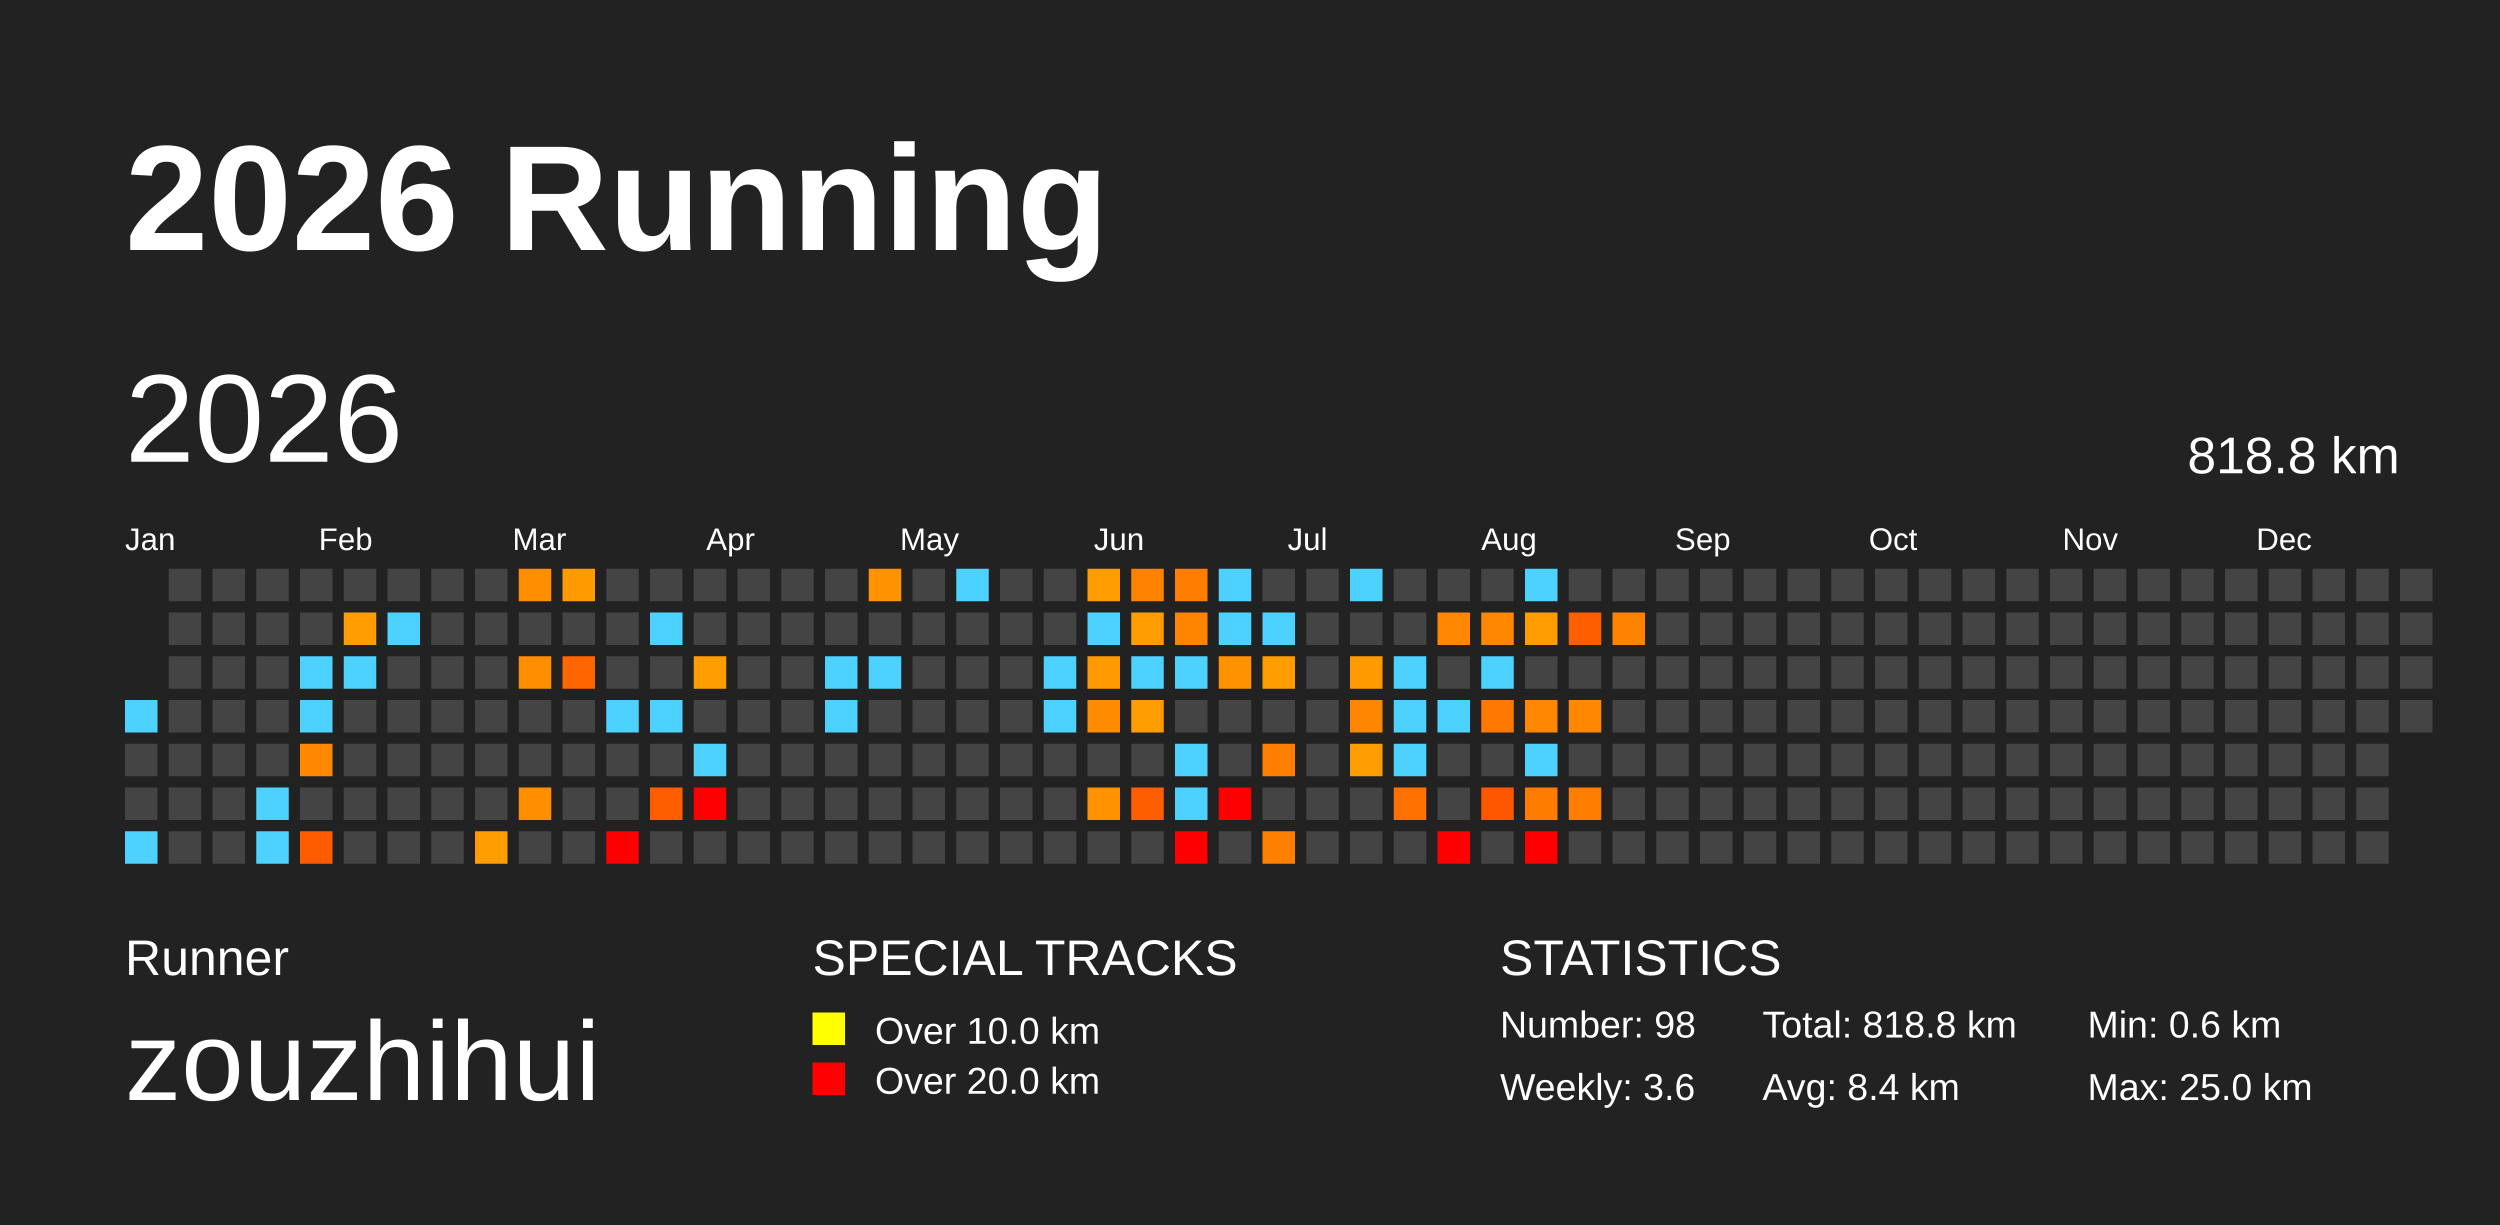
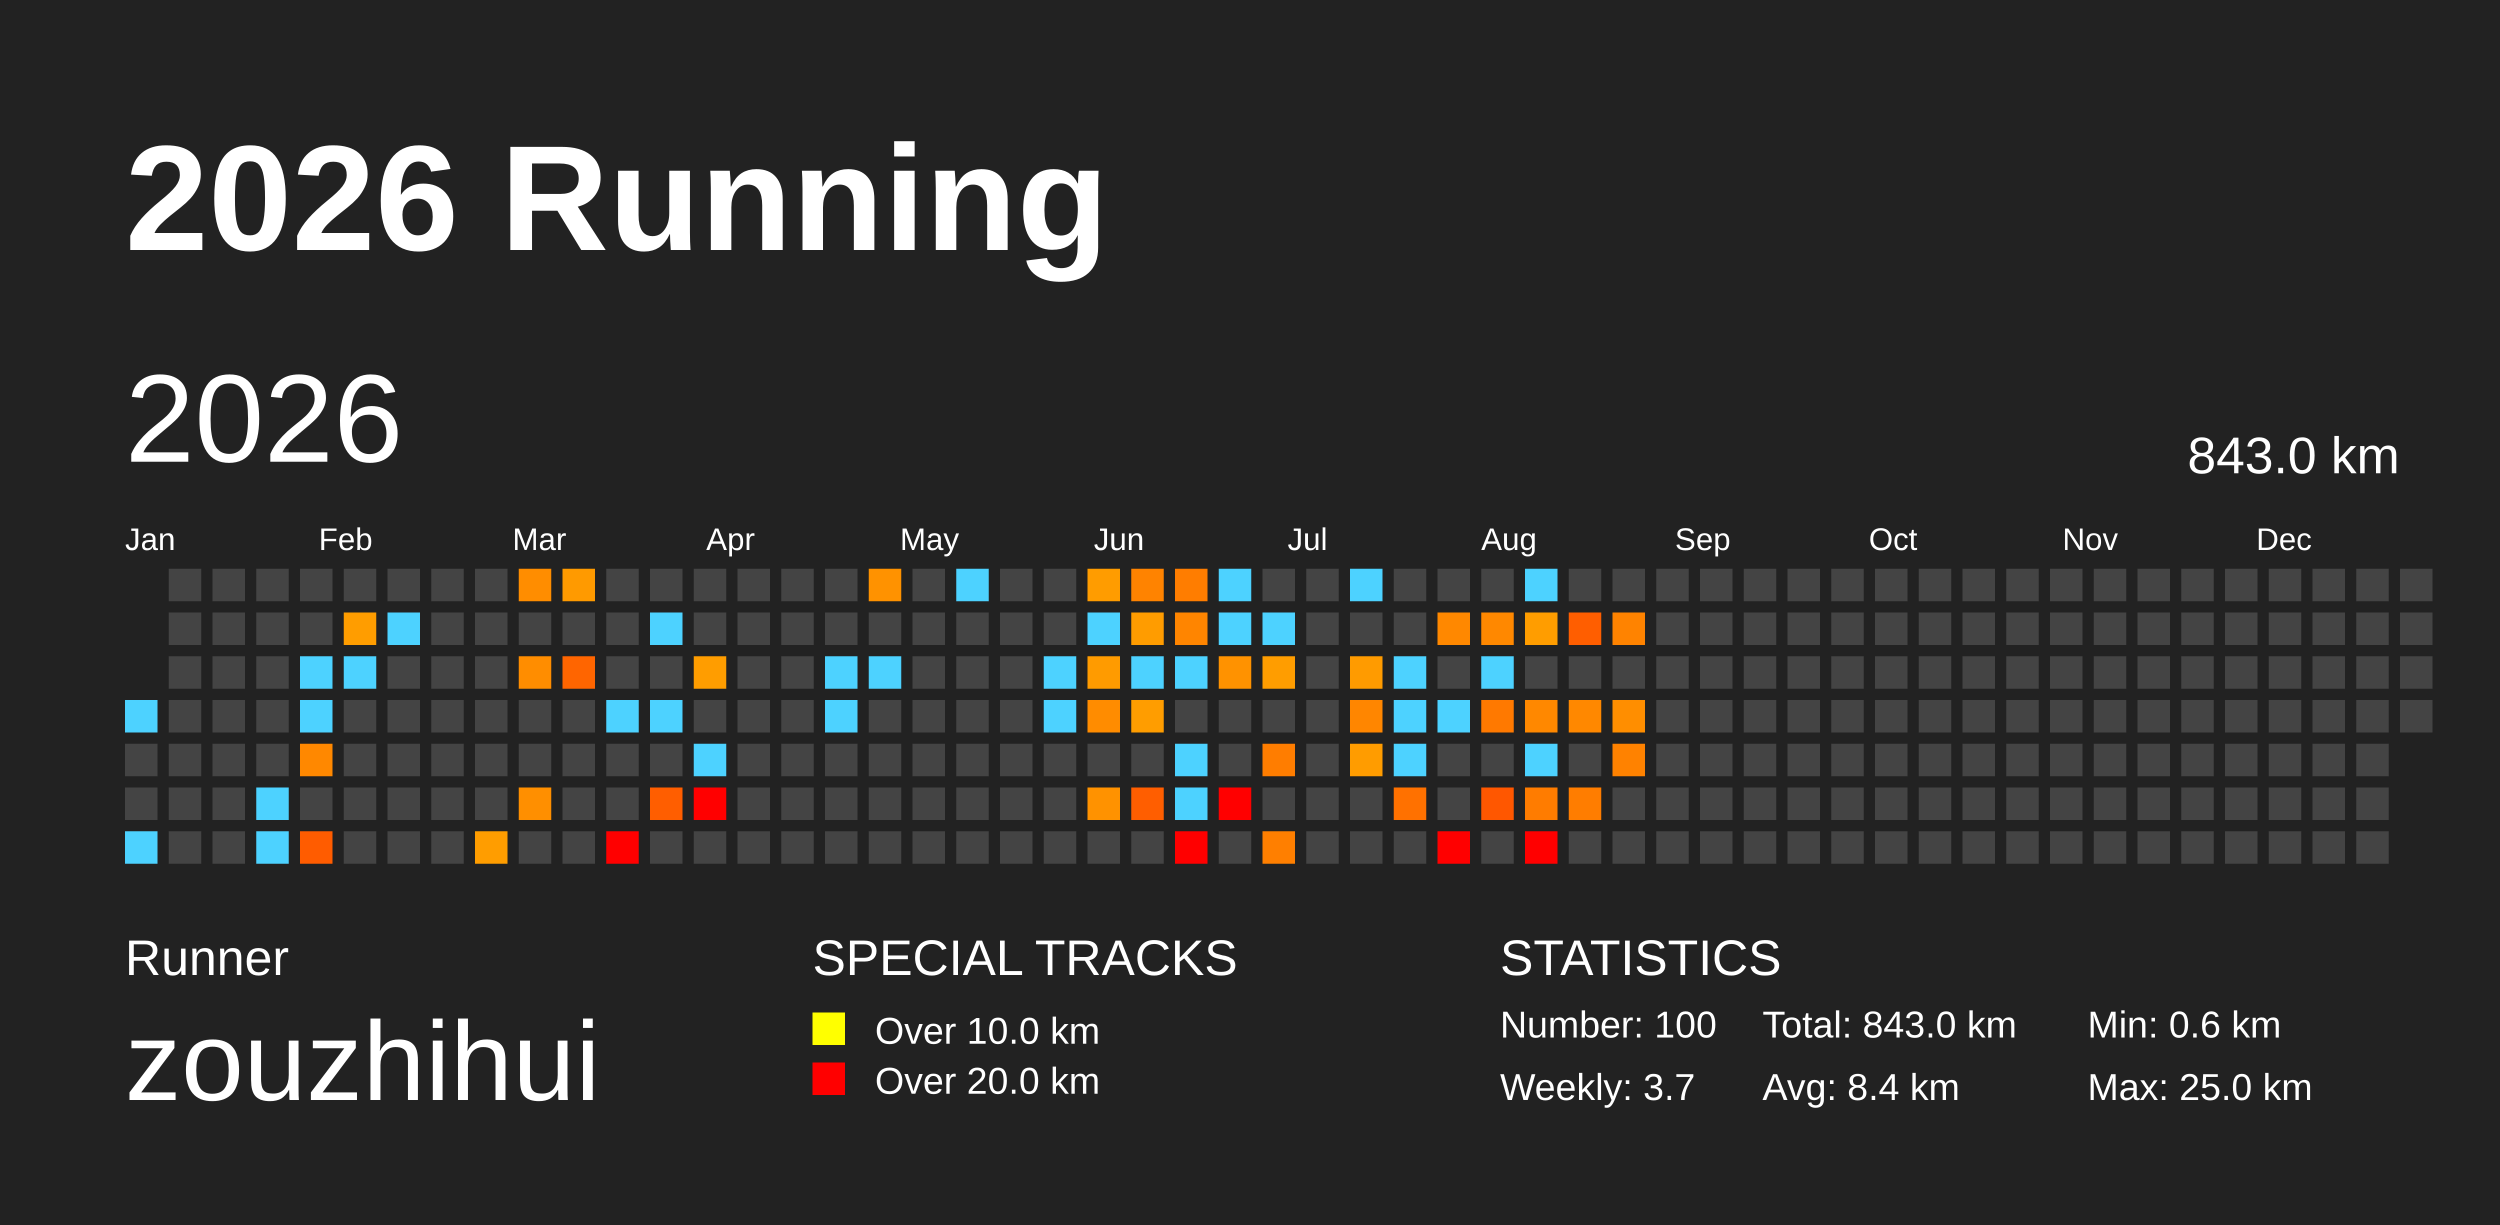
<svg xmlns="http://www.w3.org/2000/svg" baseProfile="full" height="98mm" version="1.1" viewBox="0,0,200,98" width="200mm">
  <defs />
  <rect fill="#222222" height="98" width="200" x="0" y="0" />
  <text fill="#FFFFFF" style="font-size:12px; font-family:Arial; font-weight:bold;" x="10" y="20">2026 Running</text>
  <text fill="#FFFFFF" style="font-size:4px; font-family:Arial" x="10" y="78">Runner</text>
  <text fill="#FFFFFF" style="font-size:9px; font-family:Arial" x="10" y="88">zouzhihui</text>
  <text fill="#FFFFFF" style="font-size:4px; font-family:Arial" x="65" y="78">SPECIAL TRACKS</text>
  <rect fill="yellow" height="2.6" width="2.6" x="65" y="81" />
  <text fill="#FFFFFF" style="font-size:3px; font-family:Arial" x="70" y="83.5">Over 10.0 km</text>
  <rect fill="red" height="2.6" width="2.6" x="65" y="85" />
  <text fill="#FFFFFF" style="font-size:3px; font-family:Arial" x="70" y="87.5">Over 20.0 km</text>
  <text fill="#FFFFFF" style="font-size:4px; font-family:Arial" x="120" y="78">STATISTICS</text>
-   <text fill="#FFFFFF" style="font-size:3px; font-family:Arial" x="120" y="83">Number: 98</text>
-   <text fill="#FFFFFF" style="font-size:3px; font-family:Arial" x="120" y="88">Weekly: 3.6</text>
-   <text fill="#FFFFFF" style="font-size:3px; font-family:Arial" x="141" y="83">Total: 818.8 km</text>
+   <text fill="#FFFFFF" style="font-size:3px; font-family:Arial" x="120" y="83">Number: 100</text>
+   <text fill="#FFFFFF" style="font-size:3px; font-family:Arial" x="120" y="88">Weekly: 3.7</text>
+   <text fill="#FFFFFF" style="font-size:3px; font-family:Arial" x="141" y="83">Total: 843.0 km</text>
  <text fill="#FFFFFF" style="font-size:3px; font-family:Arial" x="141" y="88">Avg: 8.4 km</text>
  <text fill="#FFFFFF" style="font-size:3px; font-family:Arial" x="167" y="83">Min: 0.6 km</text>
  <text fill="#FFFFFF" style="font-size:3px; font-family:Arial" x="167" y="88">Max: 25.0 km</text>
  <text dominant-baseline="hanging" fill="#FFFFFF" style="font-size:10.0px; font-family:Arial;" x="10" y="30">2026</text>
-   <text dominant-baseline="hanging" fill="#FFFFFF" style="font-size:4.125px; font-family:Arial;" x="175" y="35">818.8 km</text>
+   <text dominant-baseline="hanging" fill="#FFFFFF" style="font-size:4.125px; font-family:Arial;" x="175" y="35">843.0 km</text>
  <text fill="#FFFFFF" style="font-size:2.5px; font-family:Arial" x="10.0" y="44">Jan</text>
  <text fill="#FFFFFF" style="font-size:2.5px; font-family:Arial" x="25.5" y="44">Feb</text>
  <text fill="#FFFFFF" style="font-size:2.5px; font-family:Arial" x="41.0" y="44">Mar</text>
  <text fill="#FFFFFF" style="font-size:2.5px; font-family:Arial" x="56.5" y="44">Apr</text>
  <text fill="#FFFFFF" style="font-size:2.5px; font-family:Arial" x="72.0" y="44">May</text>
  <text fill="#FFFFFF" style="font-size:2.5px; font-family:Arial" x="87.5" y="44">Jun</text>
  <text fill="#FFFFFF" style="font-size:2.5px; font-family:Arial" x="103.0" y="44">Jul</text>
  <text fill="#FFFFFF" style="font-size:2.5px; font-family:Arial" x="118.5" y="44">Aug</text>
  <text fill="#FFFFFF" style="font-size:2.5px; font-family:Arial" x="134.0" y="44">Sep</text>
  <text fill="#FFFFFF" style="font-size:2.5px; font-family:Arial" x="149.5" y="44">Oct</text>
  <text fill="#FFFFFF" style="font-size:2.5px; font-family:Arial" x="165.0" y="44">Nov</text>
  <text fill="#FFFFFF" style="font-size:2.5px; font-family:Arial" x="180.5" y="44">Dec</text>
  <rect fill="#4dd2ff" height="2.6" width="2.6" x="10.0" y="56.0" />
  <rect fill="#444444" height="2.6" width="2.6" x="10.0" y="59.5" />
  <rect fill="#444444" height="2.6" width="2.6" x="10.0" y="63.0" />
  <rect fill="#4dd2ff" height="2.6" width="2.6" x="10.0" y="66.5" />
  <rect fill="#444444" height="2.6" width="2.6" x="13.5" y="45.5" />
  <rect fill="#444444" height="2.6" width="2.6" x="13.5" y="49.0" />
  <rect fill="#444444" height="2.6" width="2.6" x="13.5" y="52.5" />
  <rect fill="#444444" height="2.6" width="2.6" x="13.5" y="56.0" />
  <rect fill="#444444" height="2.6" width="2.6" x="13.5" y="59.5" />
  <rect fill="#444444" height="2.6" width="2.6" x="13.5" y="63.0" />
  <rect fill="#444444" height="2.6" width="2.6" x="13.5" y="66.5" />
  <rect fill="#444444" height="2.6" width="2.6" x="17.0" y="45.5" />
  <rect fill="#444444" height="2.6" width="2.6" x="17.0" y="49.0" />
  <rect fill="#444444" height="2.6" width="2.6" x="17.0" y="52.5" />
  <rect fill="#444444" height="2.6" width="2.6" x="17.0" y="56.0" />
  <rect fill="#444444" height="2.6" width="2.6" x="17.0" y="59.5" />
  <rect fill="#444444" height="2.6" width="2.6" x="17.0" y="63.0" />
  <rect fill="#444444" height="2.6" width="2.6" x="17.0" y="66.5" />
  <rect fill="#444444" height="2.6" width="2.6" x="20.5" y="45.5" />
  <rect fill="#444444" height="2.6" width="2.6" x="20.5" y="49.0" />
  <rect fill="#444444" height="2.6" width="2.6" x="20.5" y="52.5" />
  <rect fill="#444444" height="2.6" width="2.6" x="20.5" y="56.0" />
  <rect fill="#444444" height="2.6" width="2.6" x="20.5" y="59.5" />
  <rect fill="#4dd2ff" height="2.6" width="2.6" x="20.5" y="63.0" />
  <rect fill="#4dd2ff" height="2.6" width="2.6" x="20.5" y="66.5" />
  <rect fill="#444444" height="2.6" width="2.6" x="24.0" y="45.5" />
  <rect fill="#444444" height="2.6" width="2.6" x="24.0" y="49.0" />
  <rect fill="#4dd2ff" height="2.6" width="2.6" x="24.0" y="52.5" />
  <rect fill="#4dd2ff" height="2.6" width="2.6" x="24.0" y="56.0" />
  <rect fill="#ff8800" height="2.6" width="2.6" x="24.0" y="59.5" />
  <rect fill="#444444" height="2.6" width="2.6" x="24.0" y="63.0" />
  <rect fill="#ff5c00" height="2.6" width="2.6" x="24.0" y="66.5" />
  <rect fill="#444444" height="2.6" width="2.6" x="27.5" y="45.5" />
  <rect fill="#ff9d00" height="2.6" width="2.6" x="27.5" y="49.0" />
  <rect fill="#4dd2ff" height="2.6" width="2.6" x="27.5" y="52.5" />
  <rect fill="#444444" height="2.6" width="2.6" x="27.5" y="56.0" />
  <rect fill="#444444" height="2.6" width="2.6" x="27.5" y="59.5" />
  <rect fill="#444444" height="2.6" width="2.6" x="27.5" y="63.0" />
  <rect fill="#444444" height="2.6" width="2.6" x="27.5" y="66.5" />
  <rect fill="#444444" height="2.6" width="2.6" x="31.0" y="45.5" />
  <rect fill="#4dd2ff" height="2.6" width="2.6" x="31.0" y="49.0" />
  <rect fill="#444444" height="2.6" width="2.6" x="31.0" y="52.5" />
  <rect fill="#444444" height="2.6" width="2.6" x="31.0" y="56.0" />
  <rect fill="#444444" height="2.6" width="2.6" x="31.0" y="59.5" />
  <rect fill="#444444" height="2.6" width="2.6" x="31.0" y="63.0" />
  <rect fill="#444444" height="2.6" width="2.6" x="31.0" y="66.5" />
  <rect fill="#444444" height="2.6" width="2.6" x="34.5" y="45.5" />
  <rect fill="#444444" height="2.6" width="2.6" x="34.5" y="49.0" />
  <rect fill="#444444" height="2.6" width="2.6" x="34.5" y="52.5" />
  <rect fill="#444444" height="2.6" width="2.6" x="34.5" y="56.0" />
  <rect fill="#444444" height="2.6" width="2.6" x="34.5" y="59.5" />
  <rect fill="#444444" height="2.6" width="2.6" x="34.5" y="63.0" />
  <rect fill="#444444" height="2.6" width="2.6" x="34.5" y="66.5" />
  <rect fill="#444444" height="2.6" width="2.6" x="38.0" y="45.5" />
  <rect fill="#444444" height="2.6" width="2.6" x="38.0" y="49.0" />
  <rect fill="#444444" height="2.6" width="2.6" x="38.0" y="52.5" />
  <rect fill="#444444" height="2.6" width="2.6" x="38.0" y="56.0" />
  <rect fill="#444444" height="2.6" width="2.6" x="38.0" y="59.5" />
  <rect fill="#444444" height="2.6" width="2.6" x="38.0" y="63.0" />
  <rect fill="#ff9d00" height="2.6" width="2.6" x="38.0" y="66.5" />
  <rect fill="#ff8d00" height="2.6" width="2.6" x="41.5" y="45.5" />
  <rect fill="#444444" height="2.6" width="2.6" x="41.5" y="49.0" />
  <rect fill="#ff8d00" height="2.6" width="2.6" x="41.5" y="52.5" />
  <rect fill="#444444" height="2.6" width="2.6" x="41.5" y="56.0" />
  <rect fill="#444444" height="2.6" width="2.6" x="41.5" y="59.5" />
  <rect fill="#ff8f00" height="2.6" width="2.6" x="41.5" y="63.0" />
  <rect fill="#444444" height="2.6" width="2.6" x="41.5" y="66.5" />
  <rect fill="#ff9a00" height="2.6" width="2.6" x="45.0" y="45.5" />
  <rect fill="#444444" height="2.6" width="2.6" x="45.0" y="49.0" />
  <rect fill="#ff6500" height="2.6" width="2.6" x="45.0" y="52.5" />
  <rect fill="#444444" height="2.6" width="2.6" x="45.0" y="56.0" />
  <rect fill="#444444" height="2.6" width="2.6" x="45.0" y="59.5" />
  <rect fill="#444444" height="2.6" width="2.6" x="45.0" y="63.0" />
  <rect fill="#444444" height="2.6" width="2.6" x="45.0" y="66.5" />
  <rect fill="#444444" height="2.6" width="2.6" x="48.5" y="45.5" />
  <rect fill="#444444" height="2.6" width="2.6" x="48.5" y="49.0" />
  <rect fill="#444444" height="2.6" width="2.6" x="48.5" y="52.5" />
  <rect fill="#4dd2ff" height="2.6" width="2.6" x="48.5" y="56.0" />
  <rect fill="#444444" height="2.6" width="2.6" x="48.5" y="59.5" />
  <rect fill="#444444" height="2.6" width="2.6" x="48.5" y="63.0" />
  <rect fill="red" height="2.6" width="2.6" x="48.5" y="66.5" />
  <rect fill="#444444" height="2.6" width="2.6" x="52.0" y="45.5" />
  <rect fill="#4dd2ff" height="2.6" width="2.6" x="52.0" y="49.0" />
  <rect fill="#444444" height="2.6" width="2.6" x="52.0" y="52.5" />
  <rect fill="#4dd2ff" height="2.6" width="2.6" x="52.0" y="56.0" />
  <rect fill="#444444" height="2.6" width="2.6" x="52.0" y="59.5" />
  <rect fill="#ff5e00" height="2.6" width="2.6" x="52.0" y="63.0" />
  <rect fill="#444444" height="2.6" width="2.6" x="52.0" y="66.5" />
  <rect fill="#444444" height="2.6" width="2.6" x="55.5" y="45.5" />
  <rect fill="#444444" height="2.6" width="2.6" x="55.5" y="49.0" />
  <rect fill="#ff9d00" height="2.6" width="2.6" x="55.5" y="52.5" />
  <rect fill="#444444" height="2.6" width="2.6" x="55.5" y="56.0" />
  <rect fill="#4dd2ff" height="2.6" width="2.6" x="55.5" y="59.5" />
  <rect fill="red" height="2.6" width="2.6" x="55.5" y="63.0" />
  <rect fill="#444444" height="2.6" width="2.6" x="55.5" y="66.5" />
  <rect fill="#444444" height="2.6" width="2.6" x="59.0" y="45.5" />
  <rect fill="#444444" height="2.6" width="2.6" x="59.0" y="49.0" />
  <rect fill="#444444" height="2.6" width="2.6" x="59.0" y="52.5" />
  <rect fill="#444444" height="2.6" width="2.6" x="59.0" y="56.0" />
  <rect fill="#444444" height="2.6" width="2.6" x="59.0" y="59.5" />
  <rect fill="#444444" height="2.6" width="2.6" x="59.0" y="63.0" />
  <rect fill="#444444" height="2.6" width="2.6" x="59.0" y="66.5" />
  <rect fill="#444444" height="2.6" width="2.6" x="62.5" y="45.5" />
  <rect fill="#444444" height="2.6" width="2.6" x="62.5" y="49.0" />
  <rect fill="#444444" height="2.6" width="2.6" x="62.5" y="52.5" />
  <rect fill="#444444" height="2.6" width="2.6" x="62.5" y="56.0" />
  <rect fill="#444444" height="2.6" width="2.6" x="62.5" y="59.5" />
  <rect fill="#444444" height="2.6" width="2.6" x="62.5" y="63.0" />
  <rect fill="#444444" height="2.6" width="2.6" x="62.5" y="66.5" />
  <rect fill="#444444" height="2.6" width="2.6" x="66.0" y="45.5" />
  <rect fill="#444444" height="2.6" width="2.6" x="66.0" y="49.0" />
  <rect fill="#4dd2ff" height="2.6" width="2.6" x="66.0" y="52.5" />
  <rect fill="#4dd2ff" height="2.6" width="2.6" x="66.0" y="56.0" />
  <rect fill="#444444" height="2.6" width="2.6" x="66.0" y="59.5" />
  <rect fill="#444444" height="2.6" width="2.6" x="66.0" y="63.0" />
  <rect fill="#444444" height="2.6" width="2.6" x="66.0" y="66.5" />
  <rect fill="#ff9200" height="2.6" width="2.6" x="69.5" y="45.5" />
  <rect fill="#444444" height="2.6" width="2.6" x="69.5" y="49.0" />
  <rect fill="#4dd2ff" height="2.6" width="2.6" x="69.5" y="52.5" />
  <rect fill="#444444" height="2.6" width="2.6" x="69.5" y="56.0" />
  <rect fill="#444444" height="2.6" width="2.6" x="69.5" y="59.5" />
  <rect fill="#444444" height="2.6" width="2.6" x="69.5" y="63.0" />
  <rect fill="#444444" height="2.6" width="2.6" x="69.5" y="66.5" />
  <rect fill="#444444" height="2.6" width="2.6" x="73.0" y="45.5" />
  <rect fill="#444444" height="2.6" width="2.6" x="73.0" y="49.0" />
  <rect fill="#444444" height="2.6" width="2.6" x="73.0" y="52.5" />
  <rect fill="#444444" height="2.6" width="2.6" x="73.0" y="56.0" />
  <rect fill="#444444" height="2.6" width="2.6" x="73.0" y="59.5" />
  <rect fill="#444444" height="2.6" width="2.6" x="73.0" y="63.0" />
  <rect fill="#444444" height="2.6" width="2.6" x="73.0" y="66.5" />
  <rect fill="#4dd2ff" height="2.6" width="2.6" x="76.5" y="45.5" />
  <rect fill="#444444" height="2.6" width="2.6" x="76.5" y="49.0" />
  <rect fill="#444444" height="2.6" width="2.6" x="76.5" y="52.5" />
  <rect fill="#444444" height="2.6" width="2.6" x="76.5" y="56.0" />
  <rect fill="#444444" height="2.6" width="2.6" x="76.5" y="59.5" />
  <rect fill="#444444" height="2.6" width="2.6" x="76.5" y="63.0" />
  <rect fill="#444444" height="2.6" width="2.6" x="76.5" y="66.5" />
  <rect fill="#444444" height="2.6" width="2.6" x="80.0" y="45.5" />
  <rect fill="#444444" height="2.6" width="2.6" x="80.0" y="49.0" />
  <rect fill="#444444" height="2.6" width="2.6" x="80.0" y="52.5" />
  <rect fill="#444444" height="2.6" width="2.6" x="80.0" y="56.0" />
  <rect fill="#444444" height="2.6" width="2.6" x="80.0" y="59.5" />
  <rect fill="#444444" height="2.6" width="2.6" x="80.0" y="63.0" />
  <rect fill="#444444" height="2.6" width="2.6" x="80.0" y="66.5" />
  <rect fill="#444444" height="2.6" width="2.6" x="83.5" y="45.5" />
  <rect fill="#444444" height="2.6" width="2.6" x="83.5" y="49.0" />
  <rect fill="#4dd2ff" height="2.6" width="2.6" x="83.5" y="52.5" />
  <rect fill="#4dd2ff" height="2.6" width="2.6" x="83.5" y="56.0" />
  <rect fill="#444444" height="2.6" width="2.6" x="83.5" y="59.5" />
  <rect fill="#444444" height="2.6" width="2.6" x="83.5" y="63.0" />
  <rect fill="#444444" height="2.6" width="2.6" x="83.5" y="66.5" />
  <rect fill="#ff9c00" height="2.6" width="2.6" x="87.0" y="45.5" />
  <rect fill="#4dd2ff" height="2.6" width="2.6" x="87.0" y="49.0" />
  <rect fill="#ff9b00" height="2.6" width="2.6" x="87.0" y="52.5" />
  <rect fill="#ff8c00" height="2.6" width="2.6" x="87.0" y="56.0" />
  <rect fill="#444444" height="2.6" width="2.6" x="87.0" y="59.5" />
  <rect fill="#ff9200" height="2.6" width="2.6" x="87.0" y="63.0" />
  <rect fill="#444444" height="2.6" width="2.6" x="87.0" y="66.5" />
  <rect fill="#ff8300" height="2.6" width="2.6" x="90.5" y="45.5" />
  <rect fill="#ff9c00" height="2.6" width="2.6" x="90.5" y="49.0" />
  <rect fill="#4dd2ff" height="2.6" width="2.6" x="90.5" y="52.5" />
  <rect fill="#ff9d00" height="2.6" width="2.6" x="90.5" y="56.0" />
  <rect fill="#444444" height="2.6" width="2.6" x="90.5" y="59.5" />
  <rect fill="#ff5e00" height="2.6" width="2.6" x="90.5" y="63.0" />
  <rect fill="#444444" height="2.6" width="2.6" x="90.5" y="66.5" />
  <rect fill="#ff7d00" height="2.6" width="2.6" x="94.0" y="45.5" />
  <rect fill="#ff8500" height="2.6" width="2.6" x="94.0" y="49.0" />
  <rect fill="#4dd2ff" height="2.6" width="2.6" x="94.0" y="52.5" />
  <rect fill="#444444" height="2.6" width="2.6" x="94.0" y="56.0" />
  <rect fill="#4dd2ff" height="2.6" width="2.6" x="94.0" y="59.5" />
  <rect fill="#4dd2ff" height="2.6" width="2.6" x="94.0" y="63.0" />
  <rect fill="red" height="2.6" width="2.6" x="94.0" y="66.5" />
  <rect fill="#4dd2ff" height="2.6" width="2.6" x="97.5" y="45.5" />
  <rect fill="#4dd2ff" height="2.6" width="2.6" x="97.5" y="49.0" />
  <rect fill="#ff9200" height="2.6" width="2.6" x="97.5" y="52.5" />
  <rect fill="#444444" height="2.6" width="2.6" x="97.5" y="56.0" />
  <rect fill="#444444" height="2.6" width="2.6" x="97.5" y="59.5" />
  <rect fill="red" height="2.6" width="2.6" x="97.5" y="63.0" />
  <rect fill="#444444" height="2.6" width="2.6" x="97.5" y="66.5" />
  <rect fill="#444444" height="2.6" width="2.6" x="101.0" y="45.5" />
  <rect fill="#4dd2ff" height="2.6" width="2.6" x="101.0" y="49.0" />
  <rect fill="#ff9d00" height="2.6" width="2.6" x="101.0" y="52.5" />
  <rect fill="#444444" height="2.6" width="2.6" x="101.0" y="56.0" />
  <rect fill="#ff7d00" height="2.6" width="2.6" x="101.0" y="59.5" />
  <rect fill="#444444" height="2.6" width="2.6" x="101.0" y="63.0" />
  <rect fill="#ff7f00" height="2.6" width="2.6" x="101.0" y="66.5" />
  <rect fill="#444444" height="2.6" width="2.6" x="104.5" y="45.5" />
  <rect fill="#444444" height="2.6" width="2.6" x="104.5" y="49.0" />
  <rect fill="#444444" height="2.6" width="2.6" x="104.5" y="52.5" />
  <rect fill="#444444" height="2.6" width="2.6" x="104.5" y="56.0" />
  <rect fill="#444444" height="2.6" width="2.6" x="104.5" y="59.5" />
  <rect fill="#444444" height="2.6" width="2.6" x="104.5" y="63.0" />
  <rect fill="#444444" height="2.6" width="2.6" x="104.5" y="66.5" />
  <rect fill="#4dd2ff" height="2.6" width="2.6" x="108.0" y="45.5" />
  <rect fill="#444444" height="2.6" width="2.6" x="108.0" y="49.0" />
  <rect fill="#ff9b00" height="2.6" width="2.6" x="108.0" y="52.5" />
  <rect fill="#ff8600" height="2.6" width="2.6" x="108.0" y="56.0" />
  <rect fill="#ff9c00" height="2.6" width="2.6" x="108.0" y="59.5" />
  <rect fill="#444444" height="2.6" width="2.6" x="108.0" y="63.0" />
  <rect fill="#444444" height="2.6" width="2.6" x="108.0" y="66.5" />
  <rect fill="#444444" height="2.6" width="2.6" x="111.5" y="45.5" />
  <rect fill="#444444" height="2.6" width="2.6" x="111.5" y="49.0" />
  <rect fill="#4dd2ff" height="2.6" width="2.6" x="111.5" y="52.5" />
  <rect fill="#4dd2ff" height="2.6" width="2.6" x="111.5" y="56.0" />
  <rect fill="#4dd2ff" height="2.6" width="2.6" x="111.5" y="59.5" />
  <rect fill="#ff7100" height="2.6" width="2.6" x="111.5" y="63.0" />
  <rect fill="#444444" height="2.6" width="2.6" x="111.5" y="66.5" />
  <rect fill="#444444" height="2.6" width="2.6" x="115.0" y="45.5" />
  <rect fill="#ff8800" height="2.6" width="2.6" x="115.0" y="49.0" />
  <rect fill="#444444" height="2.6" width="2.6" x="115.0" y="52.5" />
  <rect fill="#4dd2ff" height="2.6" width="2.6" x="115.0" y="56.0" />
  <rect fill="#444444" height="2.6" width="2.6" x="115.0" y="59.5" />
  <rect fill="#444444" height="2.6" width="2.6" x="115.0" y="63.0" />
  <rect fill="red" height="2.6" width="2.6" x="115.0" y="66.5" />
  <rect fill="#444444" height="2.6" width="2.6" x="118.5" y="45.5" />
  <rect fill="#ff8800" height="2.6" width="2.6" x="118.5" y="49.0" />
  <rect fill="#4dd2ff" height="2.6" width="2.6" x="118.5" y="52.5" />
  <rect fill="#ff7900" height="2.6" width="2.6" x="118.5" y="56.0" />
  <rect fill="#444444" height="2.6" width="2.6" x="118.5" y="59.5" />
  <rect fill="#ff5700" height="2.6" width="2.6" x="118.5" y="63.0" />
  <rect fill="#444444" height="2.6" width="2.6" x="118.5" y="66.5" />
  <rect fill="#4dd2ff" height="2.6" width="2.6" x="122.0" y="45.5" />
  <rect fill="#ff9d00" height="2.6" width="2.6" x="122.0" y="49.0" />
  <rect fill="#444444" height="2.6" width="2.6" x="122.0" y="52.5" />
  <rect fill="#ff8800" height="2.6" width="2.6" x="122.0" y="56.0" />
  <rect fill="#4dd2ff" height="2.6" width="2.6" x="122.0" y="59.5" />
  <rect fill="#ff7c00" height="2.6" width="2.6" x="122.0" y="63.0" />
  <rect fill="red" height="2.6" width="2.6" x="122.0" y="66.5" />
  <rect fill="#444444" height="2.6" width="2.6" x="125.5" y="45.5" />
  <rect fill="#ff5e00" height="2.6" width="2.6" x="125.5" y="49.0" />
  <rect fill="#444444" height="2.6" width="2.6" x="125.5" y="52.5" />
  <rect fill="#ff8800" height="2.6" width="2.6" x="125.5" y="56.0" />
  <rect fill="#444444" height="2.6" width="2.6" x="125.5" y="59.5" />
  <rect fill="#ff7d00" height="2.6" width="2.6" x="125.5" y="63.0" />
  <rect fill="#444444" height="2.6" width="2.6" x="125.5" y="66.5" />
  <rect fill="#444444" height="2.6" width="2.6" x="129.0" y="45.5" />
  <rect fill="#ff8300" height="2.6" width="2.6" x="129.0" y="49.0" />
  <rect fill="#444444" height="2.6" width="2.6" x="129.0" y="52.5" />
-   <rect fill="#444444" height="2.6" width="2.6" x="129.0" y="56.0" />
-   <rect fill="#444444" height="2.6" width="2.6" x="129.0" y="59.5" />
+   <rect fill="#ff8e00" height="2.6" width="2.6" x="129.0" y="56.0" />
+   <rect fill="#ff8200" height="2.6" width="2.6" x="129.0" y="59.5" />
  <rect fill="#444444" height="2.6" width="2.6" x="129.0" y="63.0" />
  <rect fill="#444444" height="2.6" width="2.6" x="129.0" y="66.5" />
  <rect fill="#444444" height="2.6" width="2.6" x="132.5" y="45.5" />
  <rect fill="#444444" height="2.6" width="2.6" x="132.5" y="49.0" />
  <rect fill="#444444" height="2.6" width="2.6" x="132.5" y="52.5" />
  <rect fill="#444444" height="2.6" width="2.6" x="132.5" y="56.0" />
  <rect fill="#444444" height="2.6" width="2.6" x="132.5" y="59.5" />
  <rect fill="#444444" height="2.6" width="2.6" x="132.5" y="63.0" />
  <rect fill="#444444" height="2.6" width="2.6" x="132.5" y="66.5" />
  <rect fill="#444444" height="2.6" width="2.6" x="136.0" y="45.5" />
  <rect fill="#444444" height="2.6" width="2.6" x="136.0" y="49.0" />
  <rect fill="#444444" height="2.6" width="2.6" x="136.0" y="52.5" />
  <rect fill="#444444" height="2.6" width="2.6" x="136.0" y="56.0" />
  <rect fill="#444444" height="2.6" width="2.6" x="136.0" y="59.5" />
  <rect fill="#444444" height="2.6" width="2.6" x="136.0" y="63.0" />
  <rect fill="#444444" height="2.6" width="2.6" x="136.0" y="66.5" />
  <rect fill="#444444" height="2.6" width="2.6" x="139.5" y="45.5" />
  <rect fill="#444444" height="2.6" width="2.6" x="139.5" y="49.0" />
  <rect fill="#444444" height="2.6" width="2.6" x="139.5" y="52.5" />
  <rect fill="#444444" height="2.6" width="2.6" x="139.5" y="56.0" />
  <rect fill="#444444" height="2.6" width="2.6" x="139.5" y="59.5" />
  <rect fill="#444444" height="2.6" width="2.6" x="139.5" y="63.0" />
  <rect fill="#444444" height="2.6" width="2.6" x="139.5" y="66.5" />
  <rect fill="#444444" height="2.6" width="2.6" x="143.0" y="45.5" />
  <rect fill="#444444" height="2.6" width="2.6" x="143.0" y="49.0" />
  <rect fill="#444444" height="2.6" width="2.6" x="143.0" y="52.5" />
  <rect fill="#444444" height="2.6" width="2.6" x="143.0" y="56.0" />
  <rect fill="#444444" height="2.6" width="2.6" x="143.0" y="59.5" />
  <rect fill="#444444" height="2.6" width="2.6" x="143.0" y="63.0" />
  <rect fill="#444444" height="2.6" width="2.6" x="143.0" y="66.5" />
  <rect fill="#444444" height="2.6" width="2.6" x="146.5" y="45.5" />
  <rect fill="#444444" height="2.6" width="2.6" x="146.5" y="49.0" />
  <rect fill="#444444" height="2.6" width="2.6" x="146.5" y="52.5" />
  <rect fill="#444444" height="2.6" width="2.6" x="146.5" y="56.0" />
  <rect fill="#444444" height="2.6" width="2.6" x="146.5" y="59.5" />
  <rect fill="#444444" height="2.6" width="2.6" x="146.5" y="63.0" />
  <rect fill="#444444" height="2.6" width="2.6" x="146.5" y="66.5" />
  <rect fill="#444444" height="2.6" width="2.6" x="150.0" y="45.5" />
  <rect fill="#444444" height="2.6" width="2.6" x="150.0" y="49.0" />
  <rect fill="#444444" height="2.6" width="2.6" x="150.0" y="52.5" />
  <rect fill="#444444" height="2.6" width="2.6" x="150.0" y="56.0" />
  <rect fill="#444444" height="2.6" width="2.6" x="150.0" y="59.5" />
  <rect fill="#444444" height="2.6" width="2.6" x="150.0" y="63.0" />
  <rect fill="#444444" height="2.6" width="2.6" x="150.0" y="66.5" />
  <rect fill="#444444" height="2.6" width="2.6" x="153.5" y="45.5" />
  <rect fill="#444444" height="2.6" width="2.6" x="153.5" y="49.0" />
  <rect fill="#444444" height="2.6" width="2.6" x="153.5" y="52.5" />
  <rect fill="#444444" height="2.6" width="2.6" x="153.5" y="56.0" />
  <rect fill="#444444" height="2.6" width="2.6" x="153.5" y="59.5" />
  <rect fill="#444444" height="2.6" width="2.6" x="153.5" y="63.0" />
  <rect fill="#444444" height="2.6" width="2.6" x="153.5" y="66.5" />
  <rect fill="#444444" height="2.6" width="2.6" x="157.0" y="45.5" />
  <rect fill="#444444" height="2.6" width="2.6" x="157.0" y="49.0" />
  <rect fill="#444444" height="2.6" width="2.6" x="157.0" y="52.5" />
  <rect fill="#444444" height="2.6" width="2.6" x="157.0" y="56.0" />
  <rect fill="#444444" height="2.6" width="2.6" x="157.0" y="59.5" />
  <rect fill="#444444" height="2.6" width="2.6" x="157.0" y="63.0" />
  <rect fill="#444444" height="2.6" width="2.6" x="157.0" y="66.5" />
  <rect fill="#444444" height="2.6" width="2.6" x="160.5" y="45.5" />
  <rect fill="#444444" height="2.6" width="2.6" x="160.5" y="49.0" />
  <rect fill="#444444" height="2.6" width="2.6" x="160.5" y="52.5" />
  <rect fill="#444444" height="2.6" width="2.6" x="160.5" y="56.0" />
  <rect fill="#444444" height="2.6" width="2.6" x="160.5" y="59.5" />
  <rect fill="#444444" height="2.6" width="2.6" x="160.5" y="63.0" />
  <rect fill="#444444" height="2.6" width="2.6" x="160.5" y="66.5" />
  <rect fill="#444444" height="2.6" width="2.6" x="164.0" y="45.5" />
  <rect fill="#444444" height="2.6" width="2.6" x="164.0" y="49.0" />
  <rect fill="#444444" height="2.6" width="2.6" x="164.0" y="52.5" />
  <rect fill="#444444" height="2.6" width="2.6" x="164.0" y="56.0" />
  <rect fill="#444444" height="2.6" width="2.6" x="164.0" y="59.5" />
  <rect fill="#444444" height="2.6" width="2.6" x="164.0" y="63.0" />
  <rect fill="#444444" height="2.6" width="2.6" x="164.0" y="66.5" />
  <rect fill="#444444" height="2.6" width="2.6" x="167.5" y="45.5" />
  <rect fill="#444444" height="2.6" width="2.6" x="167.5" y="49.0" />
  <rect fill="#444444" height="2.6" width="2.6" x="167.5" y="52.5" />
  <rect fill="#444444" height="2.6" width="2.6" x="167.5" y="56.0" />
  <rect fill="#444444" height="2.6" width="2.6" x="167.5" y="59.5" />
  <rect fill="#444444" height="2.6" width="2.6" x="167.5" y="63.0" />
  <rect fill="#444444" height="2.6" width="2.6" x="167.5" y="66.5" />
  <rect fill="#444444" height="2.6" width="2.6" x="171.0" y="45.5" />
  <rect fill="#444444" height="2.6" width="2.6" x="171.0" y="49.0" />
  <rect fill="#444444" height="2.6" width="2.6" x="171.0" y="52.5" />
  <rect fill="#444444" height="2.6" width="2.6" x="171.0" y="56.0" />
  <rect fill="#444444" height="2.6" width="2.6" x="171.0" y="59.5" />
  <rect fill="#444444" height="2.6" width="2.6" x="171.0" y="63.0" />
  <rect fill="#444444" height="2.6" width="2.6" x="171.0" y="66.5" />
  <rect fill="#444444" height="2.6" width="2.6" x="174.5" y="45.5" />
  <rect fill="#444444" height="2.6" width="2.6" x="174.5" y="49.0" />
  <rect fill="#444444" height="2.6" width="2.6" x="174.5" y="52.5" />
  <rect fill="#444444" height="2.6" width="2.6" x="174.5" y="56.0" />
  <rect fill="#444444" height="2.6" width="2.6" x="174.5" y="59.5" />
  <rect fill="#444444" height="2.6" width="2.6" x="174.5" y="63.0" />
  <rect fill="#444444" height="2.6" width="2.6" x="174.5" y="66.5" />
  <rect fill="#444444" height="2.6" width="2.6" x="178.0" y="45.5" />
  <rect fill="#444444" height="2.6" width="2.6" x="178.0" y="49.0" />
  <rect fill="#444444" height="2.6" width="2.6" x="178.0" y="52.5" />
  <rect fill="#444444" height="2.6" width="2.6" x="178.0" y="56.0" />
  <rect fill="#444444" height="2.6" width="2.6" x="178.0" y="59.5" />
  <rect fill="#444444" height="2.6" width="2.6" x="178.0" y="63.0" />
  <rect fill="#444444" height="2.6" width="2.6" x="178.0" y="66.5" />
  <rect fill="#444444" height="2.6" width="2.6" x="181.5" y="45.5" />
  <rect fill="#444444" height="2.6" width="2.6" x="181.5" y="49.0" />
  <rect fill="#444444" height="2.6" width="2.6" x="181.5" y="52.5" />
  <rect fill="#444444" height="2.6" width="2.6" x="181.5" y="56.0" />
  <rect fill="#444444" height="2.6" width="2.6" x="181.5" y="59.5" />
  <rect fill="#444444" height="2.6" width="2.6" x="181.5" y="63.0" />
  <rect fill="#444444" height="2.6" width="2.6" x="181.5" y="66.5" />
  <rect fill="#444444" height="2.6" width="2.6" x="185.0" y="45.5" />
  <rect fill="#444444" height="2.6" width="2.6" x="185.0" y="49.0" />
  <rect fill="#444444" height="2.6" width="2.6" x="185.0" y="52.5" />
  <rect fill="#444444" height="2.6" width="2.6" x="185.0" y="56.0" />
  <rect fill="#444444" height="2.6" width="2.6" x="185.0" y="59.5" />
  <rect fill="#444444" height="2.6" width="2.6" x="185.0" y="63.0" />
  <rect fill="#444444" height="2.6" width="2.6" x="185.0" y="66.5" />
  <rect fill="#444444" height="2.6" width="2.6" x="188.5" y="45.5" />
  <rect fill="#444444" height="2.6" width="2.6" x="188.5" y="49.0" />
  <rect fill="#444444" height="2.6" width="2.6" x="188.5" y="52.5" />
  <rect fill="#444444" height="2.6" width="2.6" x="188.5" y="56.0" />
  <rect fill="#444444" height="2.6" width="2.6" x="188.5" y="59.5" />
  <rect fill="#444444" height="2.6" width="2.6" x="188.5" y="63.0" />
  <rect fill="#444444" height="2.6" width="2.6" x="188.5" y="66.5" />
  <rect fill="#444444" height="2.6" width="2.6" x="192.0" y="45.5" />
  <rect fill="#444444" height="2.6" width="2.6" x="192.0" y="49.0" />
  <rect fill="#444444" height="2.6" width="2.6" x="192.0" y="52.5" />
  <rect fill="#444444" height="2.6" width="2.6" x="192.0" y="56.0" />
</svg>
